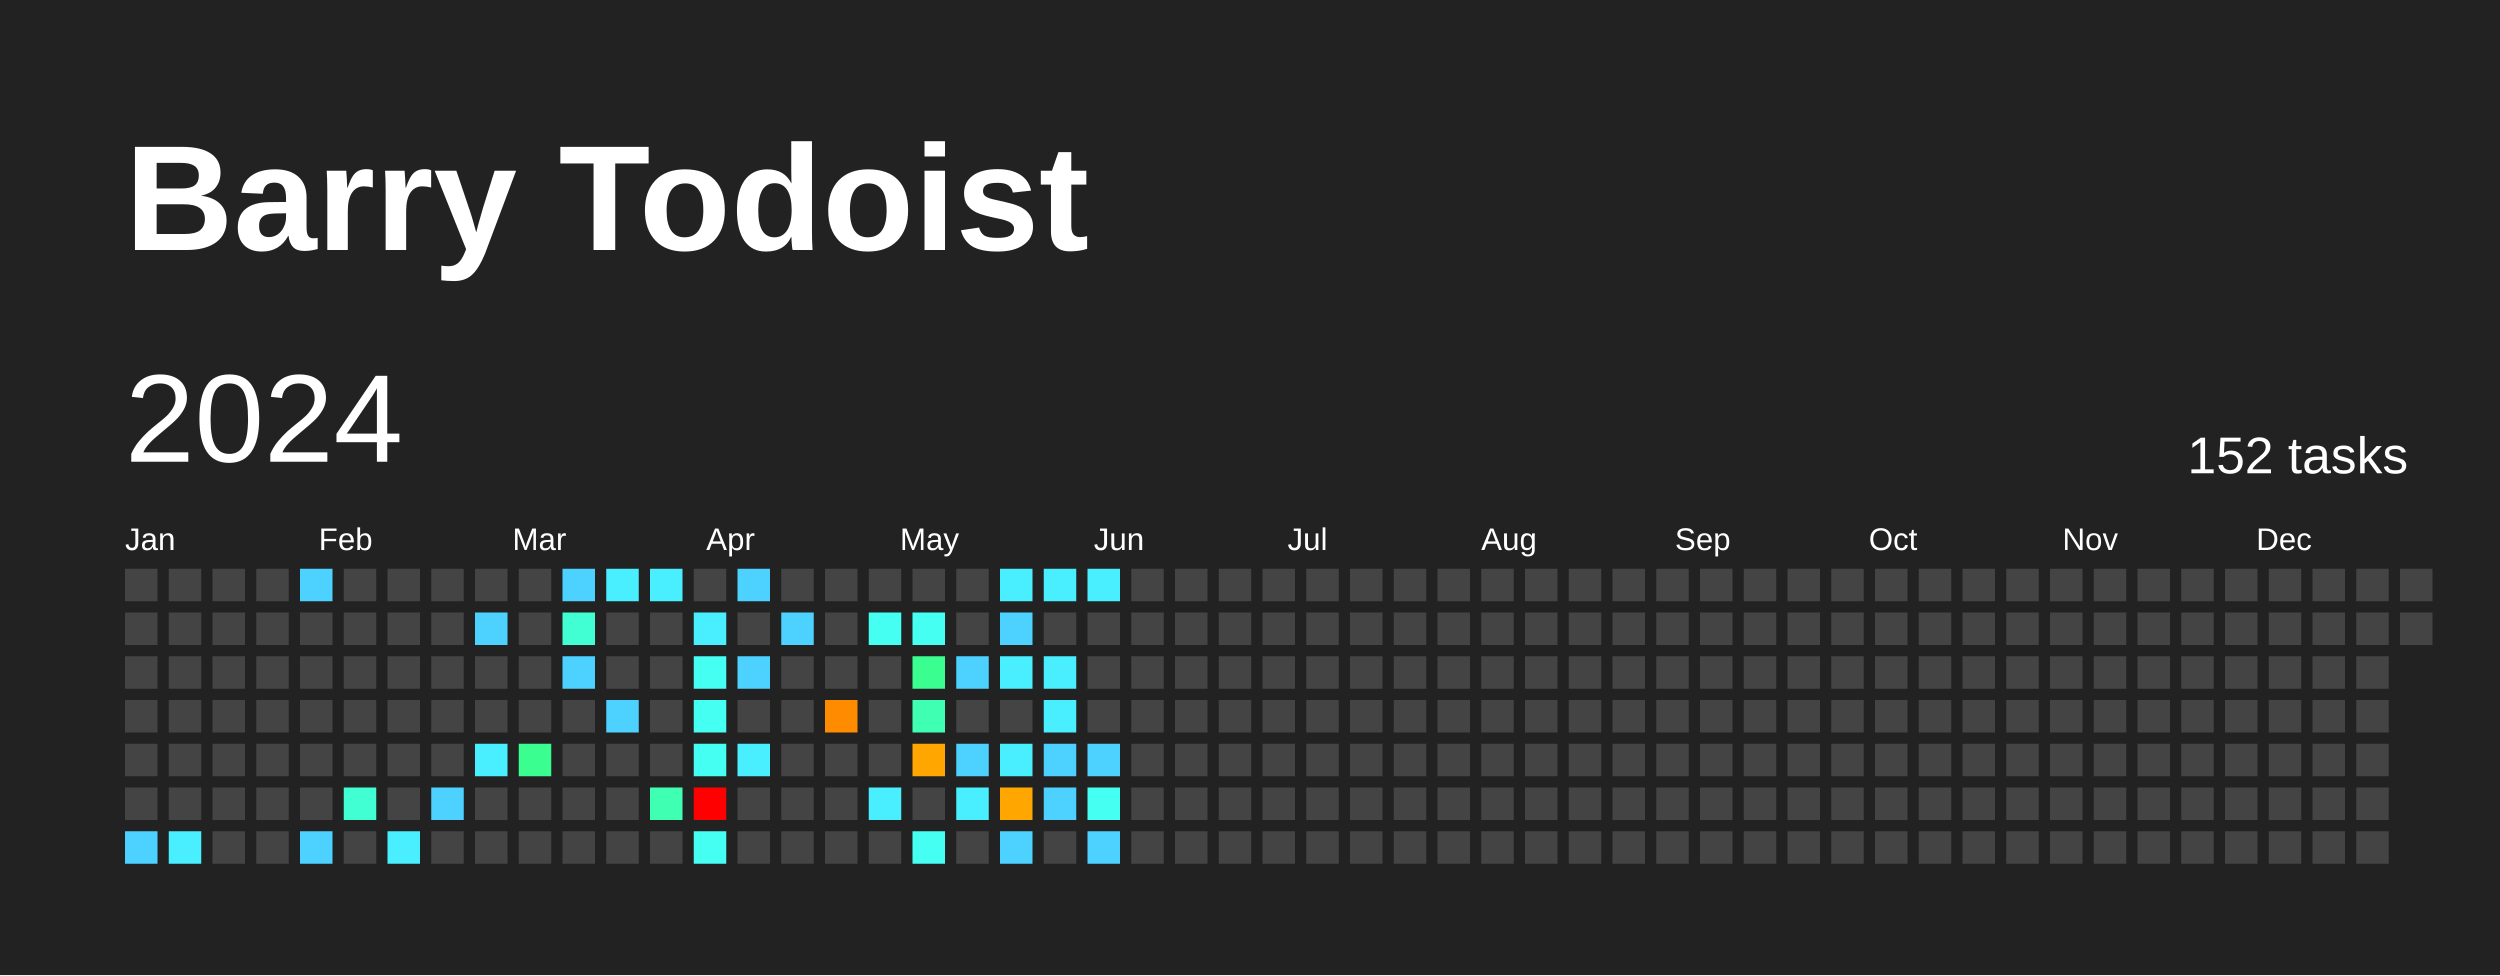
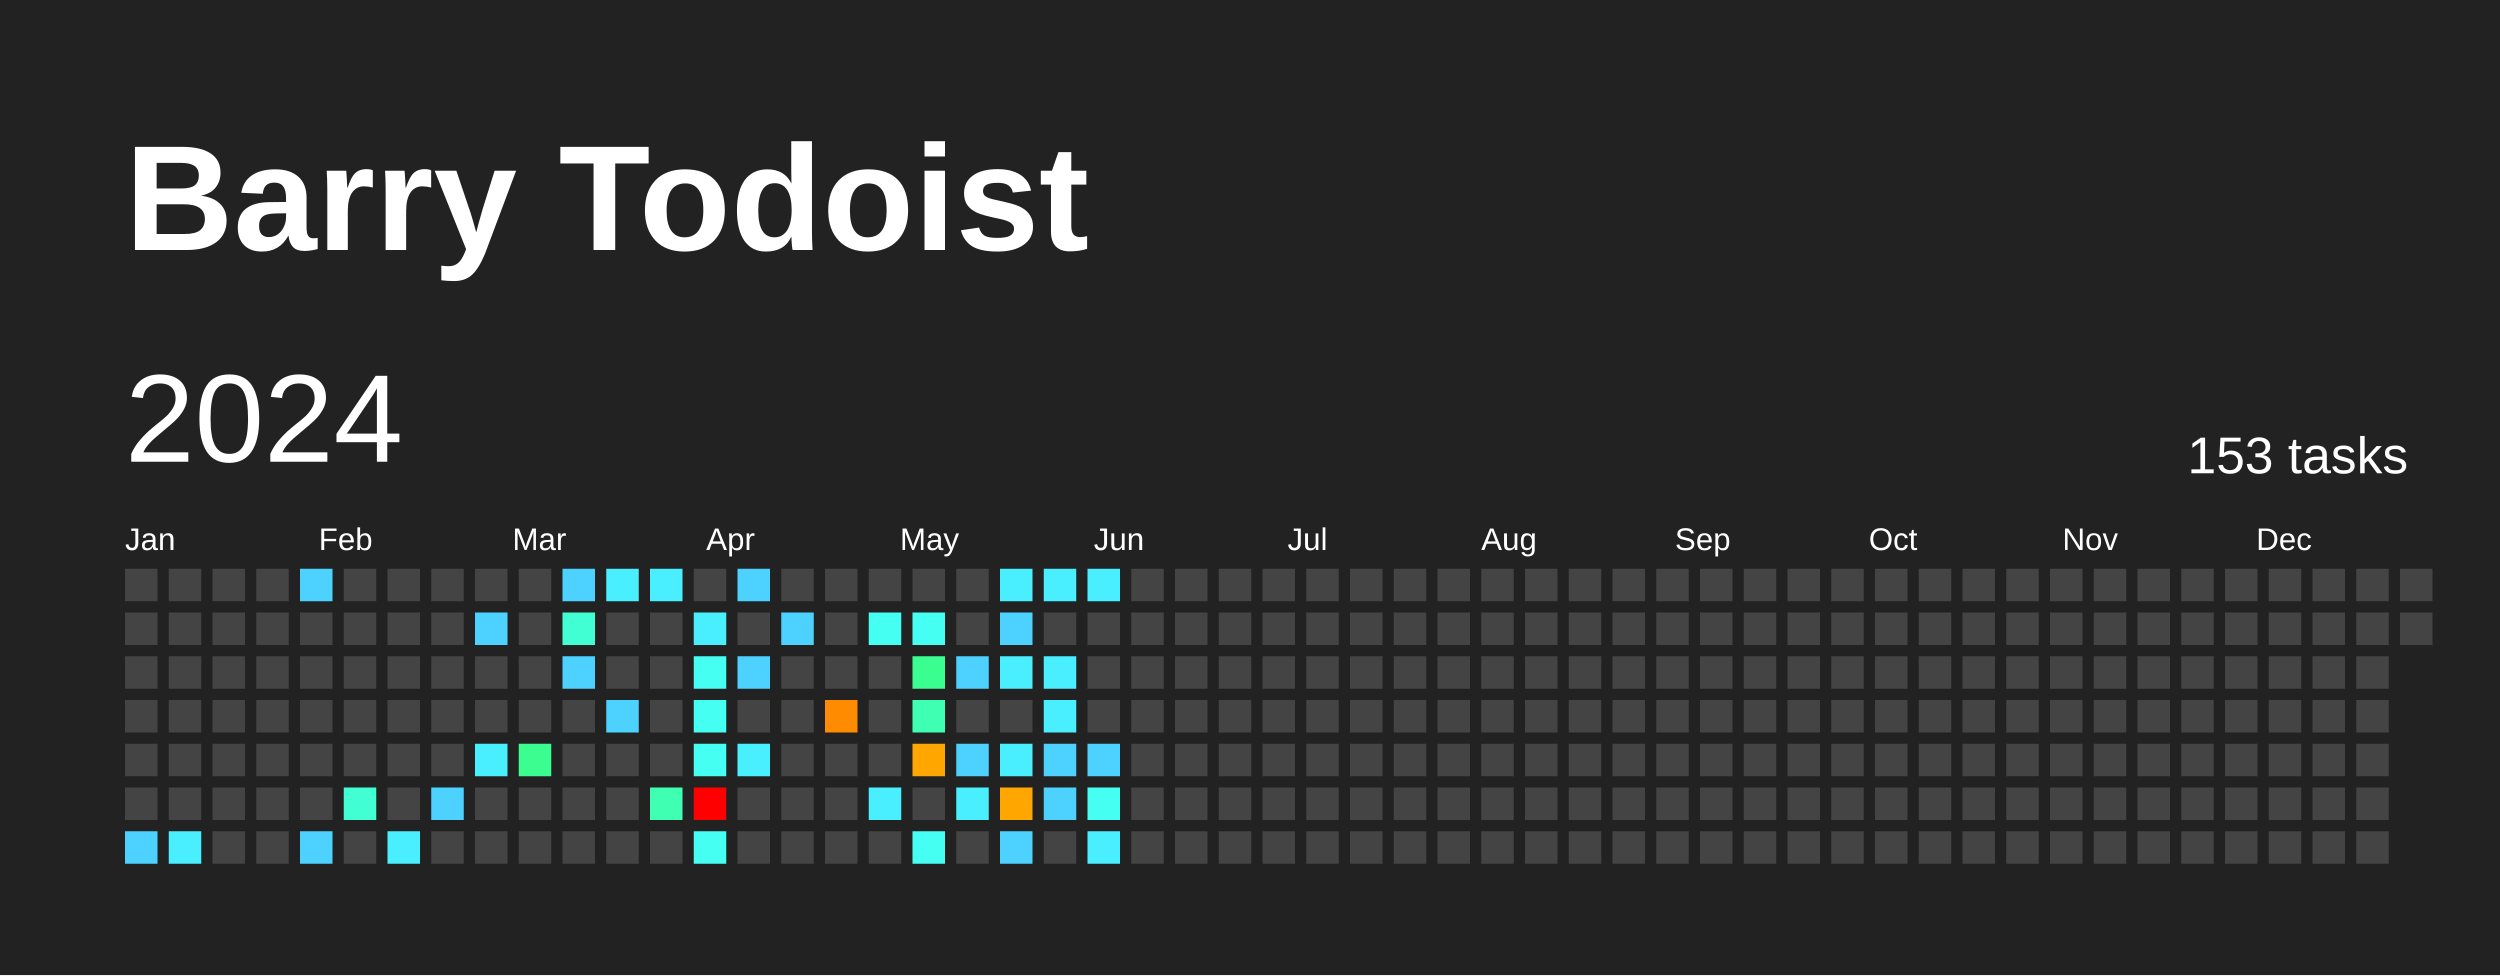
<svg xmlns="http://www.w3.org/2000/svg" baseProfile="full" height="78mm" version="1.1" viewBox="0,0,200,78" width="200mm">
  <defs />
  <rect fill="#222222" height="78" width="200" x="0" y="0" />
  <text fill="#FFFFFF" style="font-size:12px; font-family:Arial; font-weight:bold;" x="10" y="20">Barry Todoist</text>
  <text dominant-baseline="hanging" fill="#FFFFFF" style="font-size:10.0px; font-family:Arial;" x="10" y="30">2024</text>
-   <text dominant-baseline="hanging" fill="#FFFFFF" style="font-size:4.125px; font-family:Arial;" x="175" y="35">152 tasks</text>
+   <text dominant-baseline="hanging" fill="#FFFFFF" style="font-size:4.125px; font-family:Arial;" x="175" y="35">153 tasks</text>
  <text fill="#FFFFFF" style="font-size:2.5px; font-family:Arial" x="10.0" y="44">Jan</text>
  <text fill="#FFFFFF" style="font-size:2.5px; font-family:Arial" x="25.5" y="44">Feb</text>
  <text fill="#FFFFFF" style="font-size:2.5px; font-family:Arial" x="41.0" y="44">Mar</text>
  <text fill="#FFFFFF" style="font-size:2.5px; font-family:Arial" x="56.5" y="44">Apr</text>
  <text fill="#FFFFFF" style="font-size:2.5px; font-family:Arial" x="72.0" y="44">May</text>
  <text fill="#FFFFFF" style="font-size:2.5px; font-family:Arial" x="87.5" y="44">Jun</text>
  <text fill="#FFFFFF" style="font-size:2.5px; font-family:Arial" x="103.0" y="44">Jul</text>
  <text fill="#FFFFFF" style="font-size:2.5px; font-family:Arial" x="118.5" y="44">Aug</text>
  <text fill="#FFFFFF" style="font-size:2.5px; font-family:Arial" x="134.0" y="44">Sep</text>
  <text fill="#FFFFFF" style="font-size:2.5px; font-family:Arial" x="149.5" y="44">Oct</text>
  <text fill="#FFFFFF" style="font-size:2.5px; font-family:Arial" x="165.0" y="44">Nov</text>
  <text fill="#FFFFFF" style="font-size:2.5px; font-family:Arial" x="180.5" y="44">Dec</text>
  <rect fill="#444444" height="2.6" width="2.6" x="10.0" y="45.5" />
  <rect fill="#444444" height="2.6" width="2.6" x="10.0" y="49.0" />
  <rect fill="#444444" height="2.6" width="2.6" x="10.0" y="52.5" />
  <rect fill="#444444" height="2.6" width="2.6" x="10.0" y="56.0" />
  <rect fill="#444444" height="2.6" width="2.6" x="10.0" y="59.5" />
  <rect fill="#444444" height="2.6" width="2.6" x="10.0" y="63.0" />
  <rect fill="#4dd2ff" height="2.6" width="2.6" x="10.0" y="66.5" />
  <rect fill="#444444" height="2.6" width="2.6" x="13.5" y="45.5" />
  <rect fill="#444444" height="2.6" width="2.6" x="13.5" y="49.0" />
  <rect fill="#444444" height="2.6" width="2.6" x="13.5" y="52.5" />
  <rect fill="#444444" height="2.6" width="2.6" x="13.5" y="56.0" />
  <rect fill="#444444" height="2.6" width="2.6" x="13.5" y="59.5" />
  <rect fill="#444444" height="2.6" width="2.6" x="13.5" y="63.0" />
  <rect fill="#49efff" height="2.6" width="2.6" x="13.5" y="66.5" />
  <rect fill="#444444" height="2.6" width="2.6" x="17.0" y="45.5" />
  <rect fill="#444444" height="2.6" width="2.6" x="17.0" y="49.0" />
  <rect fill="#444444" height="2.6" width="2.6" x="17.0" y="52.5" />
  <rect fill="#444444" height="2.6" width="2.6" x="17.0" y="56.0" />
  <rect fill="#444444" height="2.6" width="2.6" x="17.0" y="59.5" />
  <rect fill="#444444" height="2.6" width="2.6" x="17.0" y="63.0" />
  <rect fill="#444444" height="2.6" width="2.6" x="17.0" y="66.5" />
  <rect fill="#444444" height="2.6" width="2.6" x="20.5" y="45.5" />
  <rect fill="#444444" height="2.6" width="2.6" x="20.5" y="49.0" />
  <rect fill="#444444" height="2.6" width="2.6" x="20.5" y="52.5" />
  <rect fill="#444444" height="2.6" width="2.6" x="20.5" y="56.0" />
  <rect fill="#444444" height="2.6" width="2.6" x="20.5" y="59.5" />
  <rect fill="#444444" height="2.6" width="2.6" x="20.5" y="63.0" />
  <rect fill="#444444" height="2.6" width="2.6" x="20.5" y="66.5" />
  <rect fill="#4dd2ff" height="2.6" width="2.6" x="24.0" y="45.5" />
  <rect fill="#444444" height="2.6" width="2.6" x="24.0" y="49.0" />
  <rect fill="#444444" height="2.6" width="2.6" x="24.0" y="52.5" />
  <rect fill="#444444" height="2.6" width="2.6" x="24.0" y="56.0" />
  <rect fill="#444444" height="2.6" width="2.6" x="24.0" y="59.5" />
  <rect fill="#444444" height="2.6" width="2.6" x="24.0" y="63.0" />
  <rect fill="#4dd2ff" height="2.6" width="2.6" x="24.0" y="66.5" />
  <rect fill="#444444" height="2.6" width="2.6" x="27.5" y="45.5" />
  <rect fill="#444444" height="2.6" width="2.6" x="27.5" y="49.0" />
  <rect fill="#444444" height="2.6" width="2.6" x="27.5" y="52.5" />
  <rect fill="#444444" height="2.6" width="2.6" x="27.5" y="56.0" />
  <rect fill="#444444" height="2.6" width="2.6" x="27.5" y="59.5" />
  <rect fill="#41ffd2" height="2.6" width="2.6" x="27.5" y="63.0" />
  <rect fill="#444444" height="2.6" width="2.6" x="27.5" y="66.5" />
  <rect fill="#444444" height="2.6" width="2.6" x="31.0" y="45.5" />
  <rect fill="#444444" height="2.6" width="2.6" x="31.0" y="49.0" />
  <rect fill="#444444" height="2.6" width="2.6" x="31.0" y="52.5" />
  <rect fill="#444444" height="2.6" width="2.6" x="31.0" y="56.0" />
  <rect fill="#444444" height="2.6" width="2.6" x="31.0" y="59.5" />
  <rect fill="#444444" height="2.6" width="2.6" x="31.0" y="63.0" />
  <rect fill="#49efff" height="2.6" width="2.6" x="31.0" y="66.5" />
  <rect fill="#444444" height="2.6" width="2.6" x="34.5" y="45.5" />
  <rect fill="#444444" height="2.6" width="2.6" x="34.5" y="49.0" />
  <rect fill="#444444" height="2.6" width="2.6" x="34.5" y="52.5" />
  <rect fill="#444444" height="2.6" width="2.6" x="34.5" y="56.0" />
  <rect fill="#444444" height="2.6" width="2.6" x="34.5" y="59.5" />
  <rect fill="#4dd2ff" height="2.6" width="2.6" x="34.5" y="63.0" />
  <rect fill="#444444" height="2.6" width="2.6" x="34.5" y="66.5" />
  <rect fill="#444444" height="2.6" width="2.6" x="38.0" y="45.5" />
  <rect fill="#4dd2ff" height="2.6" width="2.6" x="38.0" y="49.0" />
  <rect fill="#444444" height="2.6" width="2.6" x="38.0" y="52.5" />
  <rect fill="#444444" height="2.6" width="2.6" x="38.0" y="56.0" />
  <rect fill="#49efff" height="2.6" width="2.6" x="38.0" y="59.5" />
  <rect fill="#444444" height="2.6" width="2.6" x="38.0" y="63.0" />
  <rect fill="#444444" height="2.6" width="2.6" x="38.0" y="66.5" />
  <rect fill="#444444" height="2.6" width="2.6" x="41.5" y="45.5" />
  <rect fill="#444444" height="2.6" width="2.6" x="41.5" y="49.0" />
  <rect fill="#444444" height="2.6" width="2.6" x="41.5" y="52.5" />
  <rect fill="#444444" height="2.6" width="2.6" x="41.5" y="56.0" />
  <rect fill="#3aff90" height="2.6" width="2.6" x="41.5" y="59.5" />
  <rect fill="#444444" height="2.6" width="2.6" x="41.5" y="63.0" />
  <rect fill="#444444" height="2.6" width="2.6" x="41.5" y="66.5" />
  <rect fill="#4dd2ff" height="2.6" width="2.6" x="45.0" y="45.5" />
  <rect fill="#41ffd2" height="2.6" width="2.6" x="45.0" y="49.0" />
  <rect fill="#4dd2ff" height="2.6" width="2.6" x="45.0" y="52.5" />
  <rect fill="#444444" height="2.6" width="2.6" x="45.0" y="56.0" />
  <rect fill="#444444" height="2.6" width="2.6" x="45.0" y="59.5" />
  <rect fill="#444444" height="2.6" width="2.6" x="45.0" y="63.0" />
  <rect fill="#444444" height="2.6" width="2.6" x="45.0" y="66.5" />
  <rect fill="#49efff" height="2.6" width="2.6" x="48.5" y="45.5" />
  <rect fill="#444444" height="2.6" width="2.6" x="48.5" y="49.0" />
  <rect fill="#444444" height="2.6" width="2.6" x="48.5" y="52.5" />
  <rect fill="#4dd2ff" height="2.6" width="2.6" x="48.5" y="56.0" />
  <rect fill="#444444" height="2.6" width="2.6" x="48.5" y="59.5" />
  <rect fill="#444444" height="2.6" width="2.6" x="48.5" y="63.0" />
  <rect fill="#444444" height="2.6" width="2.6" x="48.5" y="66.5" />
  <rect fill="#49efff" height="2.6" width="2.6" x="52.0" y="45.5" />
  <rect fill="#444444" height="2.6" width="2.6" x="52.0" y="49.0" />
  <rect fill="#444444" height="2.6" width="2.6" x="52.0" y="52.5" />
  <rect fill="#444444" height="2.6" width="2.6" x="52.0" y="56.0" />
  <rect fill="#444444" height="2.6" width="2.6" x="52.0" y="59.5" />
  <rect fill="#3effb2" height="2.6" width="2.6" x="52.0" y="63.0" />
  <rect fill="#444444" height="2.6" width="2.6" x="52.0" y="66.5" />
  <rect fill="#444444" height="2.6" width="2.6" x="55.5" y="45.5" />
  <rect fill="#49efff" height="2.6" width="2.6" x="55.5" y="49.0" />
  <rect fill="#45fff2" height="2.6" width="2.6" x="55.5" y="52.5" />
  <rect fill="#45fff2" height="2.6" width="2.6" x="55.5" y="56.0" />
  <rect fill="#45fff2" height="2.6" width="2.6" x="55.5" y="59.5" />
  <rect fill="red" height="2.6" width="2.6" x="55.5" y="63.0" />
  <rect fill="#45fff2" height="2.6" width="2.6" x="55.5" y="66.5" />
  <rect fill="#4dd2ff" height="2.6" width="2.6" x="59.0" y="45.5" />
  <rect fill="#444444" height="2.6" width="2.6" x="59.0" y="49.0" />
  <rect fill="#4dd2ff" height="2.6" width="2.6" x="59.0" y="52.5" />
  <rect fill="#444444" height="2.6" width="2.6" x="59.0" y="56.0" />
  <rect fill="#49efff" height="2.6" width="2.6" x="59.0" y="59.5" />
  <rect fill="#444444" height="2.6" width="2.6" x="59.0" y="63.0" />
  <rect fill="#444444" height="2.6" width="2.6" x="59.0" y="66.5" />
  <rect fill="#444444" height="2.6" width="2.6" x="62.5" y="45.5" />
  <rect fill="#4dd2ff" height="2.6" width="2.6" x="62.5" y="49.0" />
  <rect fill="#444444" height="2.6" width="2.6" x="62.5" y="52.5" />
  <rect fill="#444444" height="2.6" width="2.6" x="62.5" y="56.0" />
  <rect fill="#444444" height="2.6" width="2.6" x="62.5" y="59.5" />
  <rect fill="#444444" height="2.6" width="2.6" x="62.5" y="63.0" />
  <rect fill="#444444" height="2.6" width="2.6" x="62.5" y="66.5" />
  <rect fill="#444444" height="2.6" width="2.6" x="66.0" y="45.5" />
  <rect fill="#444444" height="2.6" width="2.6" x="66.0" y="49.0" />
  <rect fill="#444444" height="2.6" width="2.6" x="66.0" y="52.5" />
  <rect fill="#ff8c00" height="2.6" width="2.6" x="66.0" y="56.0" />
  <rect fill="#444444" height="2.6" width="2.6" x="66.0" y="59.5" />
  <rect fill="#444444" height="2.6" width="2.6" x="66.0" y="63.0" />
  <rect fill="#444444" height="2.6" width="2.6" x="66.0" y="66.5" />
  <rect fill="#444444" height="2.6" width="2.6" x="69.5" y="45.5" />
  <rect fill="#45fff2" height="2.6" width="2.6" x="69.5" y="49.0" />
  <rect fill="#444444" height="2.6" width="2.6" x="69.5" y="52.5" />
  <rect fill="#444444" height="2.6" width="2.6" x="69.5" y="56.0" />
  <rect fill="#444444" height="2.6" width="2.6" x="69.5" y="59.5" />
  <rect fill="#49efff" height="2.6" width="2.6" x="69.5" y="63.0" />
  <rect fill="#444444" height="2.6" width="2.6" x="69.5" y="66.5" />
  <rect fill="#444444" height="2.6" width="2.6" x="73.0" y="45.5" />
  <rect fill="#45fff2" height="2.6" width="2.6" x="73.0" y="49.0" />
  <rect fill="#3aff90" height="2.6" width="2.6" x="73.0" y="52.5" />
  <rect fill="#3effb2" height="2.6" width="2.6" x="73.0" y="56.0" />
  <rect fill="#ffa600" height="2.6" width="2.6" x="73.0" y="59.5" />
  <rect fill="#444444" height="2.6" width="2.6" x="73.0" y="63.0" />
  <rect fill="#45fff2" height="2.6" width="2.6" x="73.0" y="66.5" />
  <rect fill="#444444" height="2.6" width="2.6" x="76.5" y="45.5" />
  <rect fill="#444444" height="2.6" width="2.6" x="76.5" y="49.0" />
  <rect fill="#4dd2ff" height="2.6" width="2.6" x="76.5" y="52.5" />
  <rect fill="#444444" height="2.6" width="2.6" x="76.5" y="56.0" />
  <rect fill="#4dd2ff" height="2.6" width="2.6" x="76.5" y="59.5" />
  <rect fill="#49efff" height="2.6" width="2.6" x="76.5" y="63.0" />
  <rect fill="#444444" height="2.6" width="2.6" x="76.5" y="66.5" />
  <rect fill="#49efff" height="2.6" width="2.6" x="80.0" y="45.5" />
  <rect fill="#4dd2ff" height="2.6" width="2.6" x="80.0" y="49.0" />
  <rect fill="#49efff" height="2.6" width="2.6" x="80.0" y="52.5" />
  <rect fill="#444444" height="2.6" width="2.6" x="80.0" y="56.0" />
  <rect fill="#49efff" height="2.6" width="2.6" x="80.0" y="59.5" />
  <rect fill="#ffa600" height="2.6" width="2.6" x="80.0" y="63.0" />
  <rect fill="#4dd2ff" height="2.6" width="2.6" x="80.0" y="66.5" />
  <rect fill="#49efff" height="2.6" width="2.6" x="83.5" y="45.5" />
  <rect fill="#444444" height="2.6" width="2.6" x="83.5" y="49.0" />
  <rect fill="#49efff" height="2.6" width="2.6" x="83.5" y="52.5" />
  <rect fill="#49efff" height="2.6" width="2.6" x="83.5" y="56.0" />
  <rect fill="#4dd2ff" height="2.6" width="2.6" x="83.5" y="59.5" />
  <rect fill="#4dd2ff" height="2.6" width="2.6" x="83.5" y="63.0" />
  <rect fill="#444444" height="2.6" width="2.6" x="83.5" y="66.5" />
  <rect fill="#49efff" height="2.6" width="2.6" x="87.0" y="45.5" />
  <rect fill="#444444" height="2.6" width="2.6" x="87.0" y="49.0" />
  <rect fill="#444444" height="2.6" width="2.6" x="87.0" y="52.5" />
  <rect fill="#444444" height="2.6" width="2.6" x="87.0" y="56.0" />
  <rect fill="#4dd2ff" height="2.6" width="2.6" x="87.0" y="59.5" />
  <rect fill="#45fff2" height="2.6" width="2.6" x="87.0" y="63.0" />
-   <rect fill="#4dd2ff" height="2.6" width="2.6" x="87.0" y="66.5" />
+   <rect fill="#49efff" height="2.6" width="2.6" x="87.0" y="66.5" />
  <rect fill="#444444" height="2.6" width="2.6" x="90.5" y="45.5" />
  <rect fill="#444444" height="2.6" width="2.6" x="90.5" y="49.0" />
  <rect fill="#444444" height="2.6" width="2.6" x="90.5" y="52.5" />
  <rect fill="#444444" height="2.6" width="2.6" x="90.5" y="56.0" />
  <rect fill="#444444" height="2.6" width="2.6" x="90.5" y="59.5" />
  <rect fill="#444444" height="2.6" width="2.6" x="90.5" y="63.0" />
  <rect fill="#444444" height="2.6" width="2.6" x="90.5" y="66.5" />
  <rect fill="#444444" height="2.6" width="2.6" x="94.0" y="45.5" />
  <rect fill="#444444" height="2.6" width="2.6" x="94.0" y="49.0" />
  <rect fill="#444444" height="2.6" width="2.6" x="94.0" y="52.5" />
  <rect fill="#444444" height="2.6" width="2.6" x="94.0" y="56.0" />
  <rect fill="#444444" height="2.6" width="2.6" x="94.0" y="59.5" />
  <rect fill="#444444" height="2.6" width="2.6" x="94.0" y="63.0" />
  <rect fill="#444444" height="2.6" width="2.6" x="94.0" y="66.5" />
  <rect fill="#444444" height="2.6" width="2.6" x="97.5" y="45.5" />
  <rect fill="#444444" height="2.6" width="2.6" x="97.5" y="49.0" />
  <rect fill="#444444" height="2.6" width="2.6" x="97.5" y="52.5" />
  <rect fill="#444444" height="2.6" width="2.6" x="97.5" y="56.0" />
  <rect fill="#444444" height="2.6" width="2.6" x="97.5" y="59.5" />
  <rect fill="#444444" height="2.6" width="2.6" x="97.5" y="63.0" />
  <rect fill="#444444" height="2.6" width="2.6" x="97.5" y="66.5" />
  <rect fill="#444444" height="2.6" width="2.6" x="101.0" y="45.5" />
  <rect fill="#444444" height="2.6" width="2.6" x="101.0" y="49.0" />
  <rect fill="#444444" height="2.6" width="2.6" x="101.0" y="52.5" />
  <rect fill="#444444" height="2.6" width="2.6" x="101.0" y="56.0" />
  <rect fill="#444444" height="2.6" width="2.6" x="101.0" y="59.5" />
  <rect fill="#444444" height="2.6" width="2.6" x="101.0" y="63.0" />
  <rect fill="#444444" height="2.6" width="2.6" x="101.0" y="66.5" />
  <rect fill="#444444" height="2.6" width="2.6" x="104.5" y="45.5" />
  <rect fill="#444444" height="2.6" width="2.6" x="104.5" y="49.0" />
  <rect fill="#444444" height="2.6" width="2.6" x="104.5" y="52.5" />
  <rect fill="#444444" height="2.6" width="2.6" x="104.5" y="56.0" />
  <rect fill="#444444" height="2.6" width="2.6" x="104.5" y="59.5" />
  <rect fill="#444444" height="2.6" width="2.6" x="104.5" y="63.0" />
  <rect fill="#444444" height="2.6" width="2.6" x="104.5" y="66.5" />
  <rect fill="#444444" height="2.6" width="2.6" x="108.0" y="45.5" />
  <rect fill="#444444" height="2.6" width="2.6" x="108.0" y="49.0" />
  <rect fill="#444444" height="2.6" width="2.6" x="108.0" y="52.5" />
  <rect fill="#444444" height="2.6" width="2.6" x="108.0" y="56.0" />
  <rect fill="#444444" height="2.6" width="2.6" x="108.0" y="59.5" />
  <rect fill="#444444" height="2.6" width="2.6" x="108.0" y="63.0" />
  <rect fill="#444444" height="2.6" width="2.6" x="108.0" y="66.5" />
  <rect fill="#444444" height="2.6" width="2.6" x="111.5" y="45.5" />
  <rect fill="#444444" height="2.6" width="2.6" x="111.5" y="49.0" />
  <rect fill="#444444" height="2.6" width="2.6" x="111.5" y="52.5" />
  <rect fill="#444444" height="2.6" width="2.6" x="111.5" y="56.0" />
  <rect fill="#444444" height="2.6" width="2.6" x="111.5" y="59.5" />
  <rect fill="#444444" height="2.6" width="2.6" x="111.5" y="63.0" />
  <rect fill="#444444" height="2.6" width="2.6" x="111.5" y="66.5" />
  <rect fill="#444444" height="2.6" width="2.6" x="115.0" y="45.5" />
  <rect fill="#444444" height="2.6" width="2.6" x="115.0" y="49.0" />
  <rect fill="#444444" height="2.6" width="2.6" x="115.0" y="52.5" />
  <rect fill="#444444" height="2.6" width="2.6" x="115.0" y="56.0" />
  <rect fill="#444444" height="2.6" width="2.6" x="115.0" y="59.5" />
  <rect fill="#444444" height="2.6" width="2.6" x="115.0" y="63.0" />
  <rect fill="#444444" height="2.6" width="2.6" x="115.0" y="66.5" />
  <rect fill="#444444" height="2.6" width="2.6" x="118.5" y="45.5" />
  <rect fill="#444444" height="2.6" width="2.6" x="118.5" y="49.0" />
  <rect fill="#444444" height="2.6" width="2.6" x="118.5" y="52.5" />
  <rect fill="#444444" height="2.6" width="2.6" x="118.5" y="56.0" />
  <rect fill="#444444" height="2.6" width="2.6" x="118.5" y="59.5" />
  <rect fill="#444444" height="2.6" width="2.6" x="118.5" y="63.0" />
  <rect fill="#444444" height="2.6" width="2.6" x="118.5" y="66.5" />
  <rect fill="#444444" height="2.6" width="2.6" x="122.0" y="45.5" />
  <rect fill="#444444" height="2.6" width="2.6" x="122.0" y="49.0" />
  <rect fill="#444444" height="2.6" width="2.6" x="122.0" y="52.5" />
  <rect fill="#444444" height="2.6" width="2.6" x="122.0" y="56.0" />
  <rect fill="#444444" height="2.6" width="2.6" x="122.0" y="59.5" />
  <rect fill="#444444" height="2.6" width="2.6" x="122.0" y="63.0" />
  <rect fill="#444444" height="2.6" width="2.6" x="122.0" y="66.5" />
  <rect fill="#444444" height="2.6" width="2.6" x="125.5" y="45.5" />
  <rect fill="#444444" height="2.6" width="2.6" x="125.5" y="49.0" />
  <rect fill="#444444" height="2.6" width="2.6" x="125.5" y="52.5" />
  <rect fill="#444444" height="2.6" width="2.6" x="125.5" y="56.0" />
  <rect fill="#444444" height="2.6" width="2.6" x="125.5" y="59.5" />
  <rect fill="#444444" height="2.6" width="2.6" x="125.5" y="63.0" />
  <rect fill="#444444" height="2.6" width="2.6" x="125.5" y="66.5" />
  <rect fill="#444444" height="2.6" width="2.6" x="129.0" y="45.5" />
  <rect fill="#444444" height="2.6" width="2.6" x="129.0" y="49.0" />
  <rect fill="#444444" height="2.6" width="2.6" x="129.0" y="52.5" />
  <rect fill="#444444" height="2.6" width="2.6" x="129.0" y="56.0" />
  <rect fill="#444444" height="2.6" width="2.6" x="129.0" y="59.5" />
  <rect fill="#444444" height="2.6" width="2.6" x="129.0" y="63.0" />
  <rect fill="#444444" height="2.6" width="2.6" x="129.0" y="66.5" />
  <rect fill="#444444" height="2.6" width="2.6" x="132.5" y="45.5" />
  <rect fill="#444444" height="2.6" width="2.6" x="132.5" y="49.0" />
  <rect fill="#444444" height="2.6" width="2.6" x="132.5" y="52.5" />
  <rect fill="#444444" height="2.6" width="2.6" x="132.5" y="56.0" />
  <rect fill="#444444" height="2.6" width="2.6" x="132.5" y="59.5" />
  <rect fill="#444444" height="2.6" width="2.6" x="132.5" y="63.0" />
  <rect fill="#444444" height="2.6" width="2.6" x="132.5" y="66.5" />
  <rect fill="#444444" height="2.6" width="2.6" x="136.0" y="45.5" />
  <rect fill="#444444" height="2.6" width="2.6" x="136.0" y="49.0" />
  <rect fill="#444444" height="2.6" width="2.6" x="136.0" y="52.5" />
  <rect fill="#444444" height="2.6" width="2.6" x="136.0" y="56.0" />
  <rect fill="#444444" height="2.6" width="2.6" x="136.0" y="59.5" />
  <rect fill="#444444" height="2.6" width="2.6" x="136.0" y="63.0" />
  <rect fill="#444444" height="2.6" width="2.6" x="136.0" y="66.5" />
  <rect fill="#444444" height="2.6" width="2.6" x="139.5" y="45.5" />
  <rect fill="#444444" height="2.6" width="2.6" x="139.5" y="49.0" />
  <rect fill="#444444" height="2.6" width="2.6" x="139.5" y="52.5" />
  <rect fill="#444444" height="2.6" width="2.6" x="139.5" y="56.0" />
  <rect fill="#444444" height="2.6" width="2.6" x="139.5" y="59.5" />
  <rect fill="#444444" height="2.6" width="2.6" x="139.5" y="63.0" />
  <rect fill="#444444" height="2.6" width="2.6" x="139.5" y="66.5" />
  <rect fill="#444444" height="2.6" width="2.6" x="143.0" y="45.5" />
  <rect fill="#444444" height="2.6" width="2.6" x="143.0" y="49.0" />
  <rect fill="#444444" height="2.6" width="2.6" x="143.0" y="52.5" />
  <rect fill="#444444" height="2.6" width="2.6" x="143.0" y="56.0" />
  <rect fill="#444444" height="2.6" width="2.6" x="143.0" y="59.5" />
  <rect fill="#444444" height="2.6" width="2.6" x="143.0" y="63.0" />
  <rect fill="#444444" height="2.6" width="2.6" x="143.0" y="66.5" />
  <rect fill="#444444" height="2.6" width="2.6" x="146.5" y="45.5" />
  <rect fill="#444444" height="2.6" width="2.6" x="146.5" y="49.0" />
  <rect fill="#444444" height="2.6" width="2.6" x="146.5" y="52.5" />
  <rect fill="#444444" height="2.6" width="2.6" x="146.5" y="56.0" />
  <rect fill="#444444" height="2.6" width="2.6" x="146.5" y="59.5" />
  <rect fill="#444444" height="2.6" width="2.6" x="146.5" y="63.0" />
  <rect fill="#444444" height="2.6" width="2.6" x="146.5" y="66.5" />
  <rect fill="#444444" height="2.6" width="2.6" x="150.0" y="45.5" />
  <rect fill="#444444" height="2.6" width="2.6" x="150.0" y="49.0" />
  <rect fill="#444444" height="2.6" width="2.6" x="150.0" y="52.5" />
  <rect fill="#444444" height="2.6" width="2.6" x="150.0" y="56.0" />
  <rect fill="#444444" height="2.6" width="2.6" x="150.0" y="59.5" />
  <rect fill="#444444" height="2.6" width="2.6" x="150.0" y="63.0" />
  <rect fill="#444444" height="2.6" width="2.6" x="150.0" y="66.5" />
  <rect fill="#444444" height="2.6" width="2.6" x="153.5" y="45.5" />
  <rect fill="#444444" height="2.6" width="2.6" x="153.5" y="49.0" />
  <rect fill="#444444" height="2.6" width="2.6" x="153.5" y="52.5" />
  <rect fill="#444444" height="2.6" width="2.6" x="153.5" y="56.0" />
  <rect fill="#444444" height="2.6" width="2.6" x="153.5" y="59.5" />
  <rect fill="#444444" height="2.6" width="2.6" x="153.5" y="63.0" />
  <rect fill="#444444" height="2.6" width="2.6" x="153.5" y="66.5" />
  <rect fill="#444444" height="2.6" width="2.6" x="157.0" y="45.5" />
  <rect fill="#444444" height="2.6" width="2.6" x="157.0" y="49.0" />
  <rect fill="#444444" height="2.6" width="2.6" x="157.0" y="52.5" />
  <rect fill="#444444" height="2.6" width="2.6" x="157.0" y="56.0" />
  <rect fill="#444444" height="2.6" width="2.6" x="157.0" y="59.5" />
  <rect fill="#444444" height="2.6" width="2.6" x="157.0" y="63.0" />
  <rect fill="#444444" height="2.6" width="2.6" x="157.0" y="66.5" />
  <rect fill="#444444" height="2.6" width="2.6" x="160.5" y="45.5" />
  <rect fill="#444444" height="2.6" width="2.6" x="160.5" y="49.0" />
  <rect fill="#444444" height="2.6" width="2.6" x="160.5" y="52.5" />
  <rect fill="#444444" height="2.6" width="2.6" x="160.5" y="56.0" />
  <rect fill="#444444" height="2.6" width="2.6" x="160.5" y="59.5" />
  <rect fill="#444444" height="2.6" width="2.6" x="160.5" y="63.0" />
  <rect fill="#444444" height="2.6" width="2.6" x="160.5" y="66.5" />
  <rect fill="#444444" height="2.6" width="2.6" x="164.0" y="45.5" />
  <rect fill="#444444" height="2.6" width="2.6" x="164.0" y="49.0" />
  <rect fill="#444444" height="2.6" width="2.6" x="164.0" y="52.5" />
  <rect fill="#444444" height="2.6" width="2.6" x="164.0" y="56.0" />
  <rect fill="#444444" height="2.6" width="2.6" x="164.0" y="59.5" />
  <rect fill="#444444" height="2.6" width="2.6" x="164.0" y="63.0" />
  <rect fill="#444444" height="2.6" width="2.6" x="164.0" y="66.5" />
  <rect fill="#444444" height="2.6" width="2.6" x="167.5" y="45.5" />
  <rect fill="#444444" height="2.6" width="2.6" x="167.5" y="49.0" />
  <rect fill="#444444" height="2.6" width="2.6" x="167.5" y="52.5" />
  <rect fill="#444444" height="2.6" width="2.6" x="167.5" y="56.0" />
  <rect fill="#444444" height="2.6" width="2.6" x="167.5" y="59.5" />
  <rect fill="#444444" height="2.6" width="2.6" x="167.5" y="63.0" />
  <rect fill="#444444" height="2.6" width="2.6" x="167.5" y="66.5" />
  <rect fill="#444444" height="2.6" width="2.6" x="171.0" y="45.5" />
  <rect fill="#444444" height="2.6" width="2.6" x="171.0" y="49.0" />
  <rect fill="#444444" height="2.6" width="2.6" x="171.0" y="52.5" />
  <rect fill="#444444" height="2.6" width="2.6" x="171.0" y="56.0" />
  <rect fill="#444444" height="2.6" width="2.6" x="171.0" y="59.5" />
  <rect fill="#444444" height="2.6" width="2.6" x="171.0" y="63.0" />
  <rect fill="#444444" height="2.6" width="2.6" x="171.0" y="66.5" />
  <rect fill="#444444" height="2.6" width="2.6" x="174.5" y="45.5" />
  <rect fill="#444444" height="2.6" width="2.6" x="174.5" y="49.0" />
  <rect fill="#444444" height="2.6" width="2.6" x="174.5" y="52.5" />
  <rect fill="#444444" height="2.6" width="2.6" x="174.5" y="56.0" />
  <rect fill="#444444" height="2.6" width="2.6" x="174.5" y="59.5" />
  <rect fill="#444444" height="2.6" width="2.6" x="174.5" y="63.0" />
  <rect fill="#444444" height="2.6" width="2.6" x="174.5" y="66.5" />
  <rect fill="#444444" height="2.6" width="2.6" x="178.0" y="45.5" />
  <rect fill="#444444" height="2.6" width="2.6" x="178.0" y="49.0" />
  <rect fill="#444444" height="2.6" width="2.6" x="178.0" y="52.5" />
  <rect fill="#444444" height="2.6" width="2.6" x="178.0" y="56.0" />
  <rect fill="#444444" height="2.6" width="2.6" x="178.0" y="59.5" />
  <rect fill="#444444" height="2.6" width="2.6" x="178.0" y="63.0" />
  <rect fill="#444444" height="2.6" width="2.6" x="178.0" y="66.5" />
  <rect fill="#444444" height="2.6" width="2.6" x="181.5" y="45.5" />
  <rect fill="#444444" height="2.6" width="2.6" x="181.5" y="49.0" />
  <rect fill="#444444" height="2.6" width="2.6" x="181.5" y="52.5" />
  <rect fill="#444444" height="2.6" width="2.6" x="181.5" y="56.0" />
  <rect fill="#444444" height="2.6" width="2.6" x="181.5" y="59.5" />
  <rect fill="#444444" height="2.6" width="2.6" x="181.5" y="63.0" />
  <rect fill="#444444" height="2.6" width="2.6" x="181.5" y="66.5" />
  <rect fill="#444444" height="2.6" width="2.6" x="185.0" y="45.5" />
  <rect fill="#444444" height="2.6" width="2.6" x="185.0" y="49.0" />
  <rect fill="#444444" height="2.6" width="2.6" x="185.0" y="52.5" />
  <rect fill="#444444" height="2.6" width="2.6" x="185.0" y="56.0" />
  <rect fill="#444444" height="2.6" width="2.6" x="185.0" y="59.5" />
  <rect fill="#444444" height="2.6" width="2.6" x="185.0" y="63.0" />
  <rect fill="#444444" height="2.6" width="2.6" x="185.0" y="66.5" />
  <rect fill="#444444" height="2.6" width="2.6" x="188.5" y="45.5" />
  <rect fill="#444444" height="2.6" width="2.6" x="188.5" y="49.0" />
  <rect fill="#444444" height="2.6" width="2.6" x="188.5" y="52.5" />
  <rect fill="#444444" height="2.6" width="2.6" x="188.5" y="56.0" />
  <rect fill="#444444" height="2.6" width="2.6" x="188.5" y="59.5" />
  <rect fill="#444444" height="2.6" width="2.6" x="188.5" y="63.0" />
  <rect fill="#444444" height="2.6" width="2.6" x="188.5" y="66.5" />
  <rect fill="#444444" height="2.6" width="2.6" x="192.0" y="45.5" />
  <rect fill="#444444" height="2.6" width="2.6" x="192.0" y="49.0" />
</svg>
